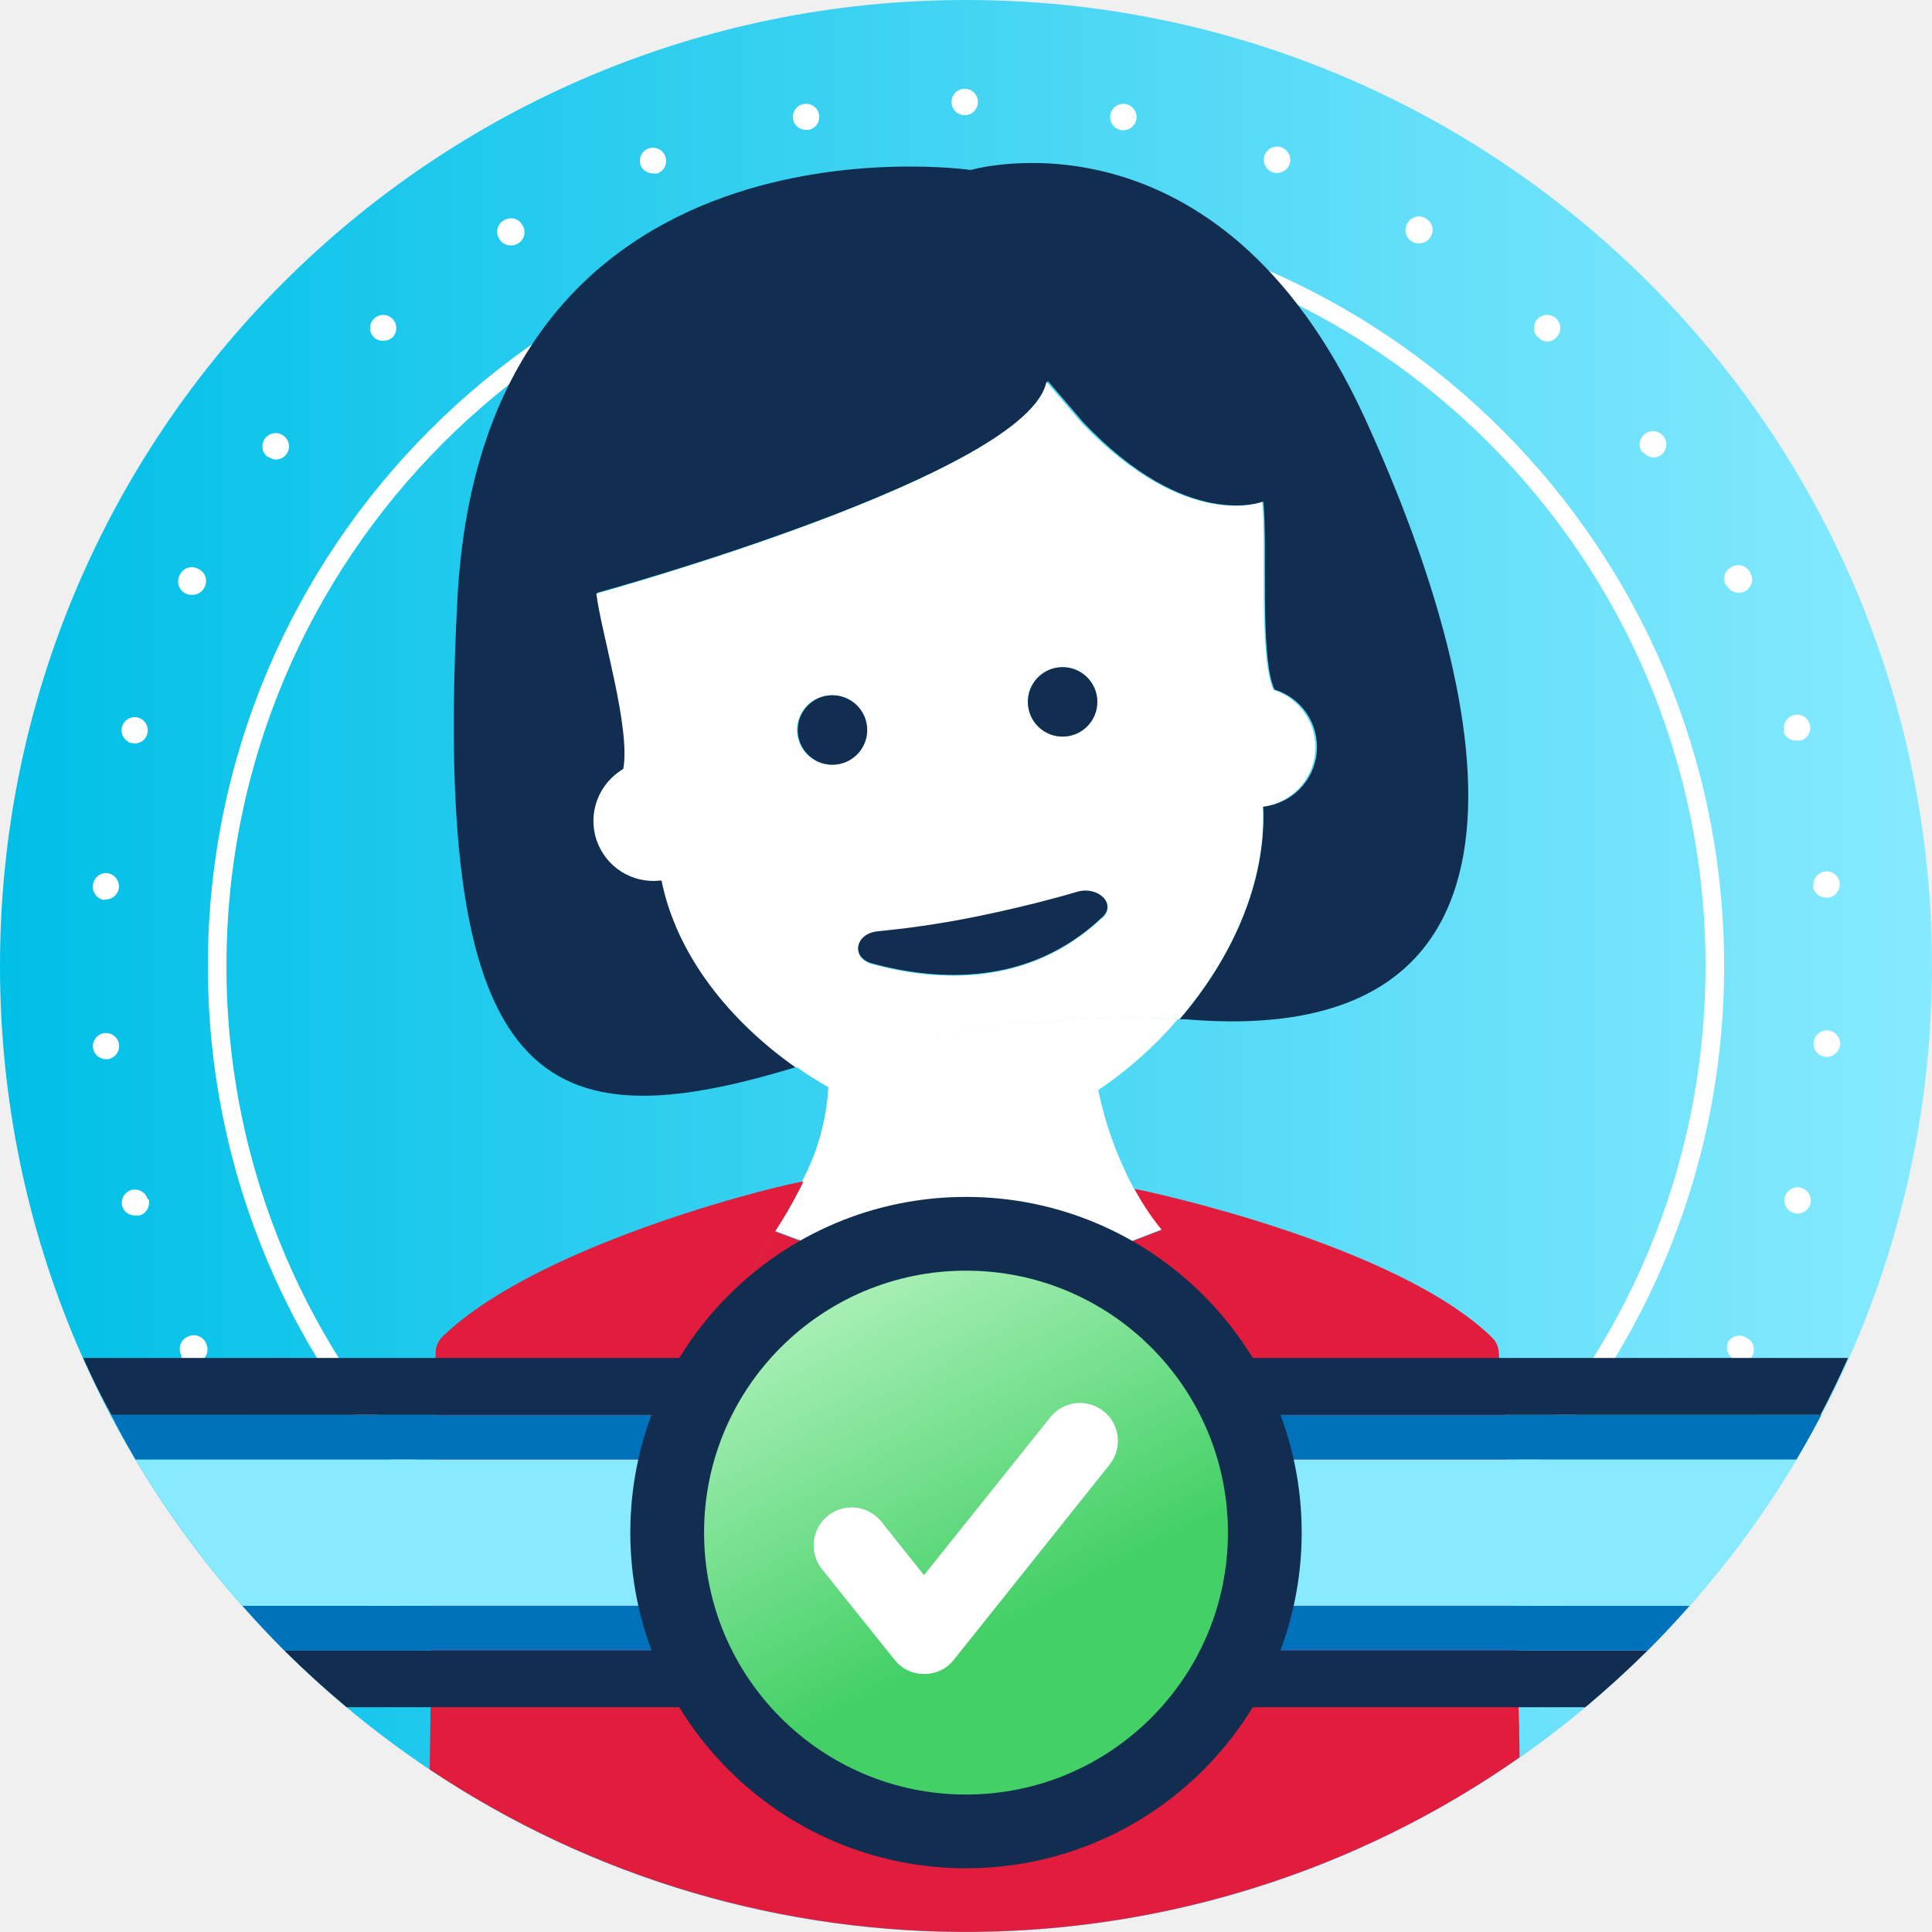
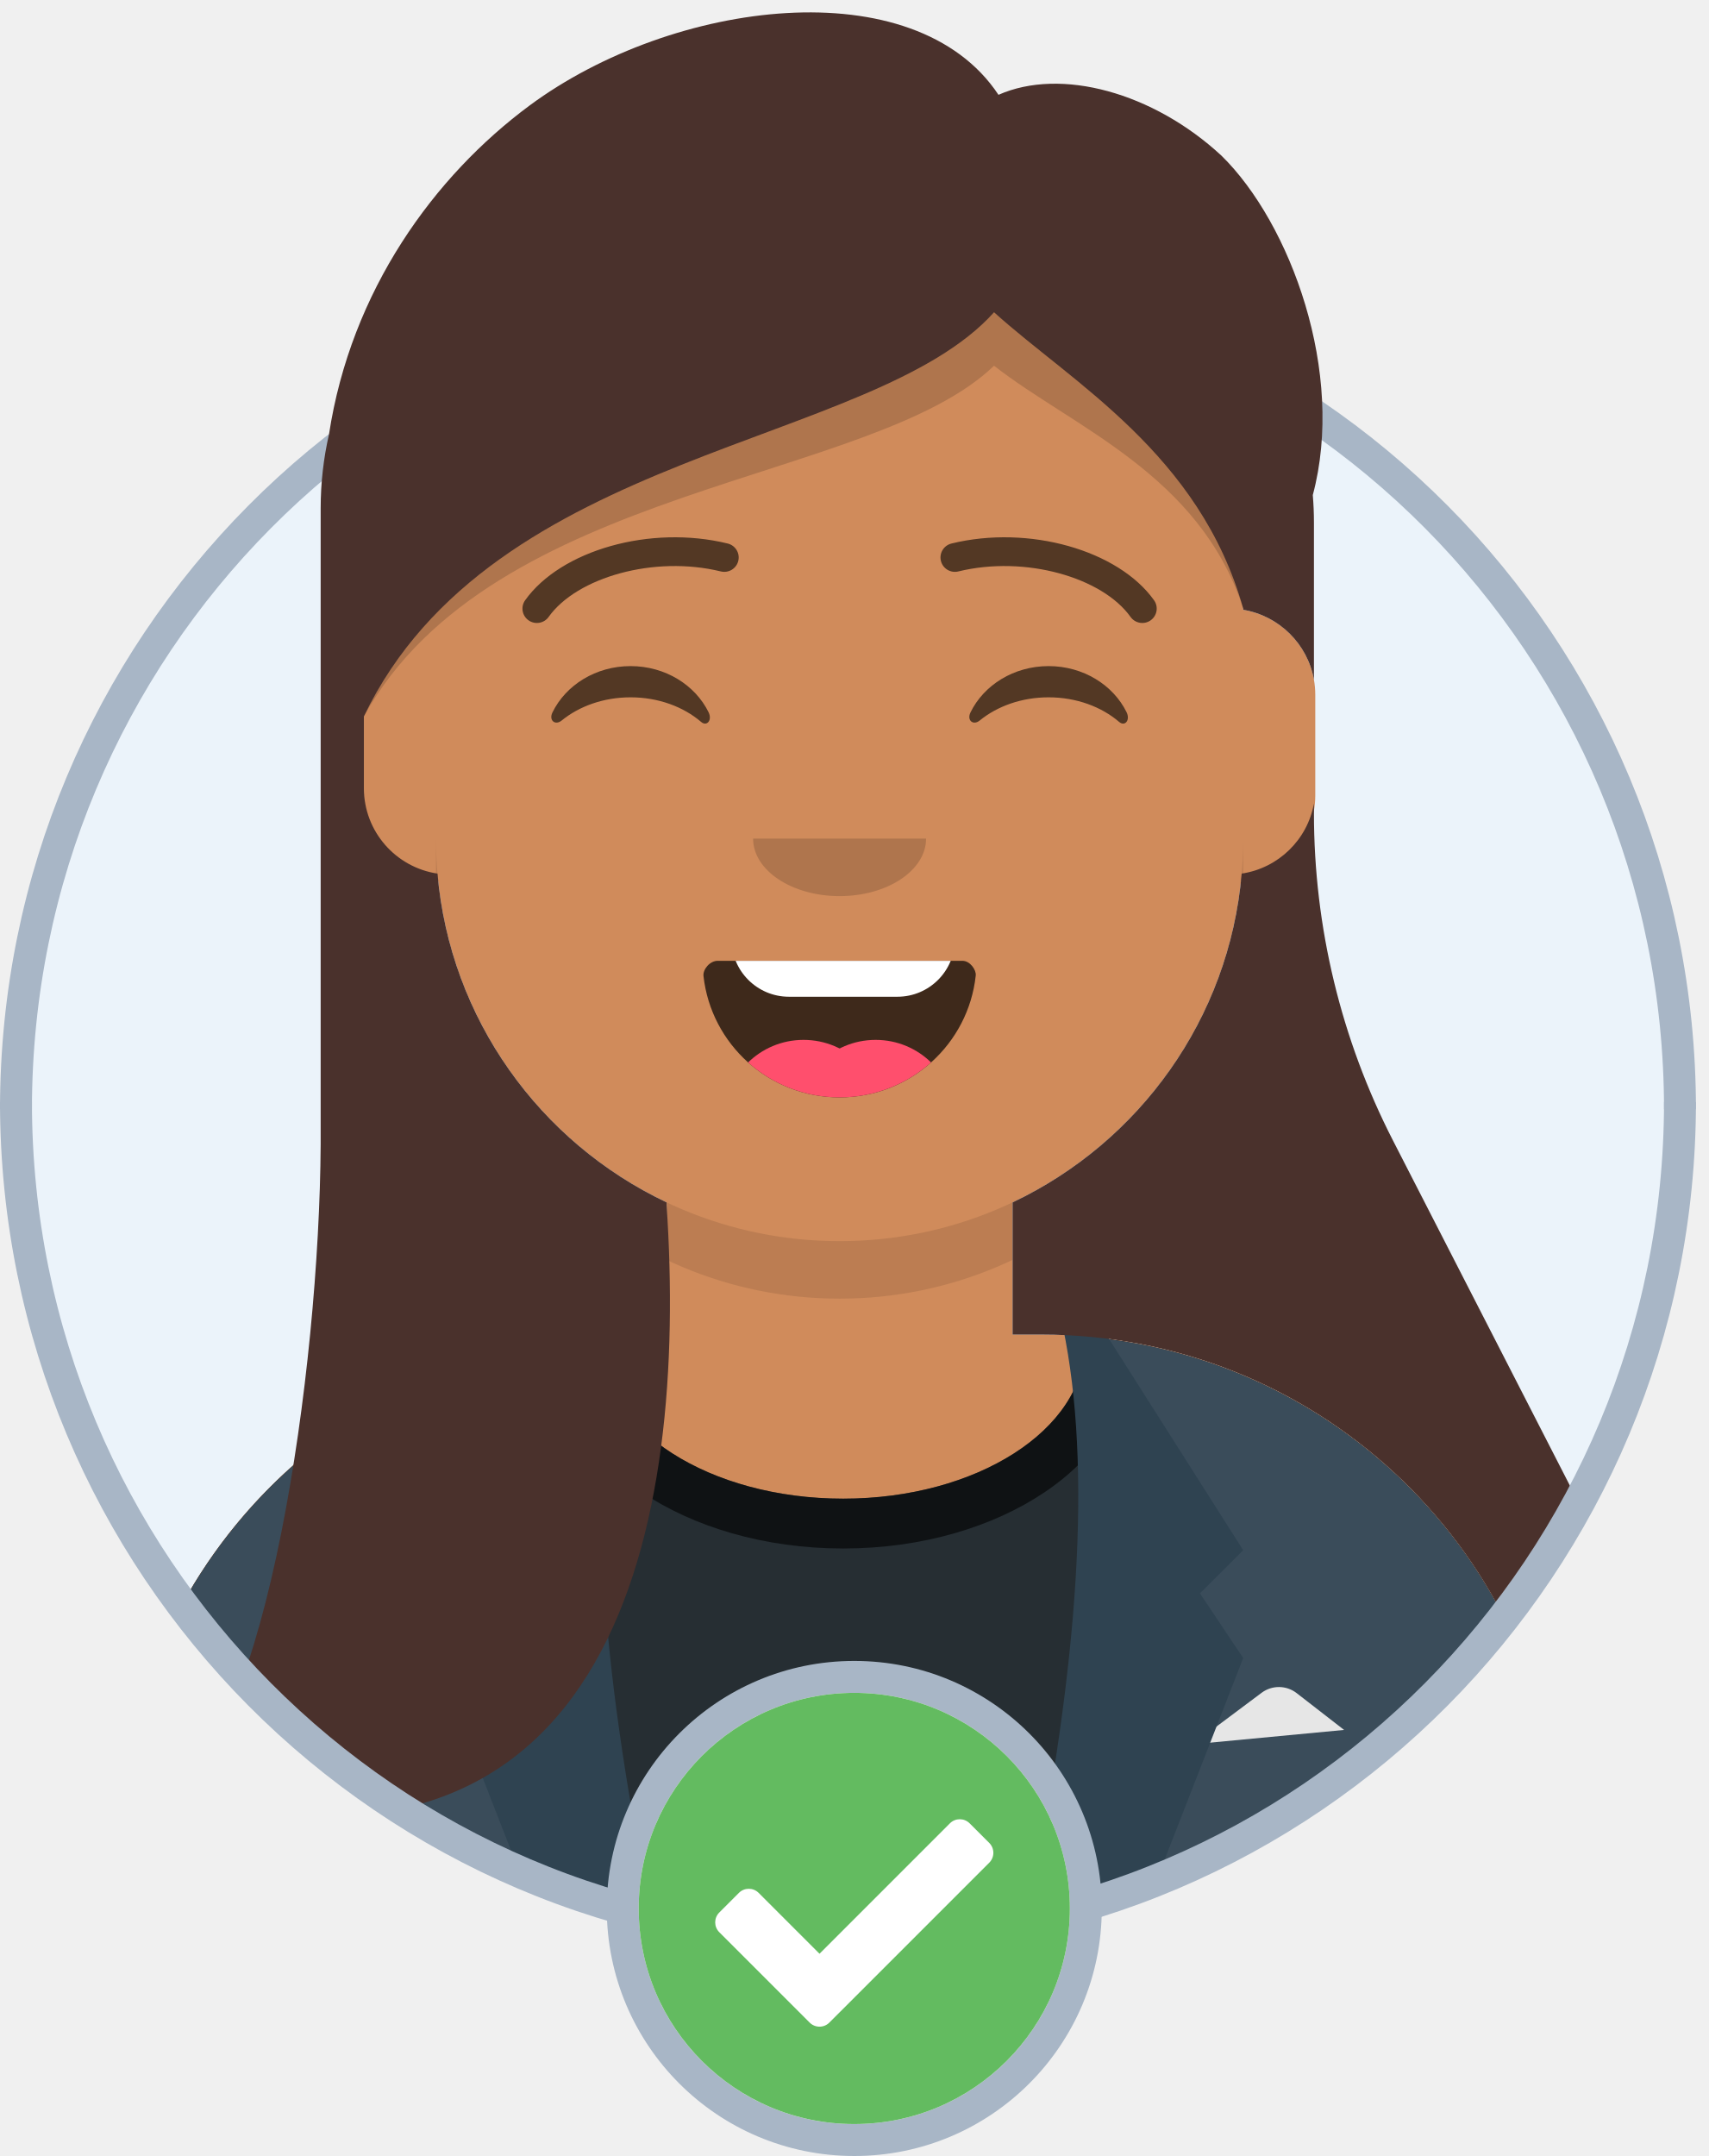
- <svg xmlns="http://www.w3.org/2000/svg" viewBox="0 0 104 104">
+ <svg xmlns="http://www.w3.org/2000/svg" xmlns:xlink="http://www.w3.org/1999/xlink" width="107px" height="135px" viewBox="0 0 107 135" version="1.1">
  <defs>
-     <linearGradient id="New_Gradient_Swatch_5" y1="52" x2="104" y2="52" gradientUnits="userSpaceOnUse">
-       <stop offset="0" stop-color="#00bfe7" />
-       <stop offset="1" stop-color="#87eaff" />
-     </linearGradient>
-     <linearGradient id="New_Gradient_Swatch_2" x1="45.44" y1="69.9" x2="54.48" y2="87.26" gradientUnits="userSpaceOnUse">
-       <stop offset="0" stop-color="#a7efb5" />
-       <stop offset="1" stop-color="#44d067" />
-     </linearGradient>
+     <path d="M55.969,65.087 L55.969,73.363 L57.775,73.363 L57.775,73.363 C75.723,73.363 90.273,87.872 90.273,105.769 L90.273,109.82 L0,109.82 L0,105.769 C0,87.872 14.55,73.363 32.498,73.363 L32.498,73.363 L34.304,73.363 L34.304,65.087 C26.523,61.401 20.931,53.869 19.998,44.955 C17.369,44.584 15.346,42.331 15.346,39.607 L15.346,33.306 C15.346,30.63 17.298,28.408 19.86,27.98 L19.86,25.205 L19.86,25.205 C19.86,11.284 31.177,0 45.136,0 L45.136,0 L45.136,0 C59.096,0 70.413,11.284 70.413,25.205 L70.413,27.98 C72.975,28.408 74.927,30.63 74.927,33.306 L74.927,39.607 C74.927,42.331 72.904,44.584 70.275,44.955 C69.342,53.869 63.75,61.401 55.969,65.087 Z" id="path-1" />
+     <path d="M55.969,65.087 L55.969,73.363 L57.775,73.363 L57.775,73.363 C75.723,73.363 90.273,87.872 90.273,105.769 L90.273,109.82 L0,109.82 L0,105.769 C0,87.872 14.55,73.363 32.498,73.363 L32.498,73.363 L34.304,73.363 L34.304,65.087 C26.523,61.401 20.931,53.869 19.998,44.955 C17.369,44.584 15.346,42.331 15.346,39.607 L15.346,33.306 C15.346,30.63 17.298,28.408 19.86,27.98 L19.86,25.205 L19.86,25.205 C19.86,11.284 31.177,0 45.136,0 L45.136,0 L45.136,0 C59.096,0 70.413,11.284 70.413,25.205 L70.413,27.98 C72.975,28.408 74.927,30.63 74.927,33.306 L74.927,39.607 C74.927,42.331 72.904,44.584 70.275,44.955 C69.342,53.869 63.75,61.401 55.969,65.087 Z" id="path-3" />
+     <path d="M60.465,0.133 C77.155,1.497 90.273,15.435 90.273,32.429 L90.273,36.457 L0,36.457 L0,32.429 C0,15.281 13.357,1.244 30.262,0.099 C30.248,0.267 30.241,0.436 30.241,0.607 C30.241,5.946 37.011,10.274 45.362,10.274 C53.713,10.274 60.483,5.946 60.483,0.607 C60.483,0.448 60.477,0.29 60.465,0.133 Z" id="path-5" />
+     <path d="M60.465,0.133 C77.155,1.497 90.273,15.435 90.273,32.429 L90.273,36.457 L0,36.457 L0,32.429 C0,15.281 13.357,1.244 30.262,0.099 C30.248,0.267 30.241,0.436 30.241,0.607 C30.241,5.946 37.011,10.274 45.362,10.274 C53.713,10.274 60.483,5.946 60.483,0.607 C60.483,0.448 60.477,0.29 60.465,0.133 Z" id="path-7" />
+     <path d="M0.053,0.958 C0.531,5.23 4.164,8.552 8.576,8.552 C13.001,8.552 16.644,5.209 17.103,0.918 C17.14,0.573 16.753,0 16.268,0 C9.546,0 4.395,0 0.942,0 C0.454,0 0.005,0.53 0.053,0.958 Z" id="path-9" />
+     <path d="M0.053,0.958 C0.531,5.23 4.164,8.552 8.576,8.552 C13.001,8.552 16.644,5.209 17.103,0.918 C17.14,0.573 16.753,0 16.268,0 C9.546,0 4.395,0 0.942,0 C0.454,0 0.005,0.53 0.053,0.958 Z" id="path-11" />
+     <rect id="path-13" x="0" y="0" width="119.16" height="126.023" />
+     <path d="M9.479,70.906 L9.479,31.076 C9.479,29.487 9.658,27.939 9.999,26.452 C11.377,17.432 16.599,10.267 22.568,5.851 C31.553,-0.792 46.69,-2.709 51.928,5.186 C55.833,3.457 61.62,5.033 65.899,9.002 C70.217,13.239 73.663,22.593 71.612,30.247 C71.66,30.817 71.684,31.393 71.684,31.974 L71.684,41.809 C71.286,39.57 69.505,37.808 67.253,37.431 L67.253,37.357 C64.529,27.664 56.524,23.215 51.65,18.803 C44.024,27.308 20.231,27.338 12.187,44.108 L12.187,48.609 C12.187,51.318 14.187,53.561 16.795,53.95 C17.581,63.063 23.231,70.79 31.144,74.538 L31.144,74.714 C32.467,94.452 28.146,119.18 0,111.62 C6.141,108.037 9.392,85.09 9.479,70.906 Z M52.81,74.538 C60.722,70.79 66.372,63.063 67.159,53.95 C69.455,53.607 71.28,51.827 71.684,49.558 L71.684,50.171 L71.684,50.171 C71.684,57.295 73.38,64.317 76.632,70.66 L88.796,94.383 C91.938,100.512 91.016,107.648 87.019,112.732 C85.744,95.997 71.723,82.815 54.615,82.815 L54.615,82.815 L52.81,82.815 L52.81,74.538 Z" id="path-15" />
  </defs>
-   <g id="Layer_1" data-name="Layer 1">
-     <circle cx="52" cy="52" r="52" fill="url(#New_Gradient_Swatch_5)" />
-     <circle cx="52" cy="52" r="40.31" fill="none" stroke="#fff" stroke-miterlimit="10" />
-     <path d="M51.29,98.51a.71.71,0,0,1,.71-.71h.13a.72.72,0,0,1,.72.71h0a.71.71,0,0,1-.71.71H52A.71.71,0,0,1,51.29,98.51Zm-8-.09h0a.7.7,0,0,1-.57-.82h0a.7.7,0,0,1,.82-.57h0a.71.71,0,0,1,.57.82h0a.71.71,0,0,1-.7.58h-.13ZM60,97.82a.72.72,0,0,1,.57-.83h0a.72.72,0,0,1,.83.57h0a.72.72,0,0,1-.57.83h-.14A.71.71,0,0,1,60,97.82ZM34.95,96a.72.72,0,0,1-.41-.92h0a.71.71,0,0,1,.92-.41h0a.71.71,0,0,1,.41.92h0a.72.72,0,0,1-.67.45h0A.81.81,0,0,1,34.95,96Zm33.29-.45a.72.72,0,0,1,.41-.92h0a.71.71,0,0,1,.92.4h0a.72.72,0,0,1-.41.92h0a.67.67,0,0,1-.26,0h0A.72.72,0,0,1,68.24,95.58ZM27.16,92.14a.71.71,0,0,1-.23-1h0a.72.72,0,0,1,1-.23h0a.72.72,0,0,1,.23,1h0a.72.72,0,0,1-.6.33h0A.74.74,0,0,1,27.16,92.14ZM76,91.84a.71.71,0,0,1,.23-1h0a.71.71,0,0,1,1,.23h0a.71.71,0,0,1-.23,1h0a.72.72,0,0,1-.38.11h0A.72.72,0,0,1,76,91.84Zm-55.75-5a.7.7,0,0,1,0-1h0a.71.71,0,0,1,1,0h0a.72.72,0,0,1,0,1h0a.73.73,0,0,1-.53.23h0A.7.7,0,0,1,20.21,86.88Zm62.66-.13a.7.7,0,0,1,0-1h0a.7.7,0,0,1,1,0h0a.7.7,0,0,1,0,1h0a.69.69,0,0,1-.48.18h0A.69.69,0,0,1,82.87,86.75Zm-68.53-6.3h0a.7.7,0,0,1,.13-1h0a.71.71,0,0,1,1,.13h0a.71.71,0,0,1-.14,1h0a.7.7,0,0,1-.43.14h0A.69.69,0,0,1,14.35,80.45Zm74.39,0a.7.7,0,0,1-.14-1h0a.71.71,0,0,1,1-.14h0a.71.71,0,0,1,.14,1h0a.72.72,0,0,1-.57.28h0A.68.68,0,0,1,88.74,80.49Zm-79-7.44a.71.71,0,0,1,.31-1h0a.71.71,0,0,1,1,.32h0a.72.72,0,0,1-.32,1h0a.75.75,0,0,1-.32.08h0A.7.7,0,0,1,9.75,73.05Zm83.61.21a.71.71,0,0,1-.32-1h0A.72.72,0,0,1,94,72h0a.72.72,0,0,1,.32,1h0a.72.72,0,0,1-.64.4h0A.76.76,0,0,1,93.35,73.26ZM6.58,64.94a.72.72,0,0,1,.49-.88h0a.72.72,0,0,1,.88.49H8a.72.72,0,0,1-.49.88h0l-.19,0h0A.72.72,0,0,1,6.58,64.94Zm90,.36a.71.71,0,0,1-.5-.87h0a.71.71,0,0,1,.88-.49h0a.71.71,0,0,1,.49.87h0a.72.72,0,0,1-.69.52h0A.53.53,0,0,1,96.57,65.3ZM5,56.38a.72.72,0,0,1,.64-.77h0a.71.71,0,0,1,.77.64h0a.71.71,0,0,1-.64.77H5.69A.72.72,0,0,1,5,56.38Zm93.27.51a.7.7,0,0,1-.64-.77h0a.71.71,0,0,1,.77-.65h0a.71.71,0,0,1,.65.77h0a.72.72,0,0,1-.71.65h-.06ZM5.62,48.45A.72.72,0,0,1,5,47.67H5A.71.71,0,0,1,5.75,47h0a.72.72,0,0,1,.65.77h0a.71.71,0,0,1-.71.65H5.62Zm92-.77a.71.71,0,0,1,.64-.77h0a.7.7,0,0,1,.77.64h0a.71.71,0,0,1-.64.77h-.07A.71.71,0,0,1,97.59,47.68ZM7.06,40a.72.72,0,0,1-.49-.88h0a.71.71,0,0,1,.87-.49h0a.72.72,0,0,1,.49.88h0a.7.7,0,0,1-.68.51h0Zm89-.62h0a.71.71,0,0,1,.48-.88h0a.71.71,0,0,1,.88.49h0a.71.71,0,0,1-.48.87h0a.67.67,0,0,1-.2,0h0A.71.71,0,0,1,96,39.38ZM10,31.95a.71.71,0,0,1-.32-1h0a.7.7,0,0,1,1-.32h0a.71.71,0,0,1,.32,1h0a.71.71,0,0,1-.64.39h0A.69.69,0,0,1,10,31.95Zm82.91-.43h0a.7.7,0,0,1,.31-1h0a.71.71,0,0,1,1,.32h0a.71.71,0,0,1-.31,1h0a.74.74,0,0,1-.32.07h0A.72.72,0,0,1,92.95,31.51Zm-78.5-6.92a.71.71,0,0,1-.14-1h0a.71.71,0,0,1,1-.14h0a.71.71,0,0,1,.14,1h0a.72.72,0,0,1-.57.28h0A.73.73,0,0,1,14.45,24.59Zm74-.24a.71.71,0,0,1,.14-1h0a.71.71,0,0,1,1,.13h0a.71.71,0,0,1-.13,1h0a.74.74,0,0,1-.43.14h0A.7.7,0,0,1,88.48,24.35ZM20.13,18.16a.7.7,0,0,1,0-1h0a.71.71,0,0,1,1,0h0a.72.72,0,0,1,0,1h0a.72.72,0,0,1-.48.18h0A.68.68,0,0,1,20.13,18.16Zm62.65,0a.71.71,0,0,1,0-1h0a.7.7,0,0,1,1,0h0a.7.7,0,0,1,0,1h0a.68.68,0,0,1-.52.23h0A.75.75,0,0,1,82.77,18.12ZM26.88,12.87a.7.7,0,0,1,.23-1h0a.7.7,0,0,1,1,.23h0a.7.7,0,0,1-.22,1h0a.65.65,0,0,1-.37.11h0A.7.7,0,0,1,26.88,12.87ZM76,13a.72.72,0,0,1-.23-1h0a.71.71,0,0,1,1-.23h0a.71.71,0,0,1,.23,1h0a.72.72,0,0,1-.61.33h0A.69.69,0,0,1,76,13ZM34.49,8.91A.71.71,0,0,1,34.89,8h0a.71.71,0,0,1,.92.41h0a.71.71,0,0,1-.41.92h0a.65.65,0,0,1-.26,0h0A.7.7,0,0,1,34.49,8.91Zm34,.36a.71.71,0,0,1-.41-.92h0A.71.71,0,0,1,69,7.94h0a.72.72,0,0,1,.41.92h0a.73.73,0,0,1-.67.45h0A.81.81,0,0,1,68.47,9.27ZM42.69,6.43a.71.71,0,0,1,.57-.83h0a.71.71,0,0,1,.83.57h0a.7.7,0,0,1-.57.82h-.13A.71.71,0,0,1,42.69,6.43ZM60.34,7a.71.71,0,0,1-.57-.82h0a.71.71,0,0,1,.82-.58h0a.72.72,0,0,1,.58.83h0a.72.72,0,0,1-.7.58h-.13ZM51.22,5.49a.71.71,0,0,1,.71-.71h0a.71.71,0,0,1,.71.71h0a.71.71,0,0,1-.71.71h0A.71.71,0,0,1,51.22,5.49Z" fill="#fff" />
-   </g>
-   <g id="Layer_2" data-name="Layer 2">
-     <path d="M43,64.09l.13-.24Z" fill="none" />
-     <path d="M35.68,47.35h-.06a3.23,3.23,0,0,1-2-6c.41-2.19-1.19-7.33-1.45-9.45,0,0,23.2-6.36,24.23-11.4l1.91,2.23C63.91,28.64,68,27,68,27c.26,2.11-.21,8.42.61,10.12A3.23,3.23,0,0,1,68,43.42H68c.18,4.17-1.76,8.26-4.5,11.45l.34,0c19.88,1.68,17-16.23,9.64-32.34C65.56,5.25,52.26,9.15,52.26,9.15S26,5.34,24.62,32.3c-1.39,26.52,4.76,29.24,18.2,25.15l.1,0C39.44,55,36.51,51.46,35.68,47.35Z" fill="#112e51" />
-     <path d="M43.13,63.85l-.13.24a21.79,21.79,0,0,1-1.27,2.17l10.43,3.9,10.42-4A14.71,14.71,0,0,1,61,63.91h0a19.47,19.47,0,0,1-1.88-5.23,21.38,21.38,0,0,0,4.29-3.82c-8.57-.62-19.49,2.26-20.57,2.55.57.4,1.15.78,1.75,1.11a12.28,12.28,0,0,1-1.42,5.08h0Z" fill="#fff" />
-     <path d="M63.48,54.87c2.75-3.19,4.69-7.28,4.5-11.45H68a3.23,3.23,0,0,0,.55-6.28c-.82-1.7-.36-8-.61-10.12,0,0-4.06,1.63-9.7-4.24l-1.91-2.23c-1,5-24.23,11.4-24.23,11.4.26,2.11,1.86,7.26,1.45,9.45a3.23,3.23,0,0,0,2,6h.06c.83,4.11,3.76,7.63,7.23,10.07C44,57.13,54.92,54.24,63.48,54.87ZM57,35.92A1.87,1.87,0,1,1,55.34,38,1.87,1.87,0,0,1,57,35.92ZM45,41.15a1.87,1.87,0,1,1,1.63-2.09A1.87,1.87,0,0,1,45,41.15Zm14.32,8.27c-4,3.77-8.94,3.41-12.37,2.48-1.16-.32-.93-1.61.31-1.73a51.19,51.19,0,0,0,6-.94c2-.44,3.56-.84,4.74-1.19S60.12,48.69,59.35,49.42Z" fill="#fff" />
-     <circle cx="44.81" cy="39.29" r="1.87" transform="translate(-4.41 5.7) rotate(-6.93)" fill="#112e51" />
-     <circle cx="57.2" cy="37.78" r="1.87" transform="translate(-4.14 7.18) rotate(-6.93)" fill="#112e51" />
-     <path d="M58,48c-1.18.35-2.73.76-4.74,1.19a51.19,51.19,0,0,1-6,.94c-1.24.12-1.47,1.41-.31,1.73,3.42.93,8.4,1.29,12.37-2.48C60.12,48.69,59.14,47.68,58,48Z" fill="#112e51" />
-     <path d="M80.32,72c-5.13-5-18.56-7.89-19.25-8a13.84,13.84,0,0,0,1.71,2.5C72.11,77.14,62,81.88,62,81.88L52.2,85.95,40,81.07a16.1,16.1,0,0,1,1.63-14.65A25.21,25.21,0,0,0,43,64.09l.13-.24.11-.24c-.33-.05-14.07,3.15-19.43,8.35a1.2,1.2,0,0,0-.36.86l-.32,22.43A52,52,0,0,0,81.8,94.6c-.09-9.29-1.12-21.78-1.12-21.78A1.2,1.2,0,0,0,80.32,72Z" fill="#e21c3d" />
-     <path d="M43.25,63.61h0l-.11.24Z" fill="#e21c3d" />
-     <path d="M62.57,66.19l-10.42,4-10.43-3.9A21.79,21.79,0,0,0,43,64.09a25.21,25.21,0,0,1-1.38,2.33A16.1,16.1,0,0,0,40,81.07L52.2,85.95,62,81.88s10.14-4.74.81-15.46a13.84,13.84,0,0,1-1.71-2.5h0A14.71,14.71,0,0,0,62.57,66.19Z" fill="#e21c3d" />
-     <path d="M98,76.16q.79-1.5,1.48-3.06h-95Q5.17,74.66,6,76.16Z" fill="#112e51" />
-     <path d="M15.3,88.84q1.61,1.6,3.36,3.06H85.34q1.74-1.46,3.36-3.06Z" fill="#112e51" />
-     <path d="M7.3,78.57H96.7q.7-1.18,1.34-2.4H6Q6.6,77.38,7.3,78.57Z" fill="#0071bb" />
-     <path d="M15.3,88.84H88.7c.78-.77,1.52-1.58,2.25-2.4H13.05C13.78,87.26,14.52,88.06,15.3,88.84Z" fill="#0071bb" />
-     <path d="M13.05,86.44h77.9a52.15,52.15,0,0,0,5.75-7.87H7.3A52.15,52.15,0,0,0,13.05,86.44Z" fill="#87eaff" />
-     <circle cx="52" cy="82.5" r="18.07" fill="#112e51" />
-     <circle cx="52" cy="82.5" r="14.1" fill="url(#New_Gradient_Swatch_2)" />
-     <path d="M49.75,90.11a2,2,0,0,1-1.6-.77l-3.9-4.87a2,2,0,0,1,3.19-2.56l2.3,2.88,6.8-8.5a2,2,0,0,1,3.19,2.55L51.35,89.34A2,2,0,0,1,49.75,90.11Z" fill="#fff" />
+   <g id="Page-1" stroke="none" stroke-width="1" fill="none" fill-rule="evenodd">
+     <g id="icon-consent-verified" transform="translate(-7, -6)">
+       <ellipse id="Oval" fill="#EBF3FA" fill-rule="nonzero" cx="60.105" cy="75.457" rx="52.105" ry="52.457" />
+       <path d="M112.211,75.457 C112.211,46.486 88.882,23 60.105,23 C31.328,23 8,46.486 8,75.457" id="Shape" stroke="#A8B6C6" stroke-width="2" />
+       <g id="avataaars">
+         <g id="Body" transform="translate(14.44368, 16.20294)">
+           <g id="Skin/👶🏽-03-Brown-Clipped">
+             <g>
+               <mask id="mask-2" fill="white">
+                 <use xlink:href="#path-1" />
+               </mask>
+               <g id="path-1" />
+               <g id="Skin/👶🏽-03-Brown" mask="url(#mask-2)">
+                 <g transform="translate(-15, 0)" id="Color">
+                   <g transform="translate(0.331831, 0)">
+                     <g id="Group" fill="#D08B5B" fill-rule="nonzero">
+                       <path d="M2.417,109.82 L0.224,109.82 L0.222,107.327 C0.936,108.174 1.668,109.005 2.417,109.82 Z M119.385,0 L119.385,57.057 L114.102,57.058 C114.102,83.252 95.302,105.068 70.423,109.821 L50.026,109.821 C25.147,105.068 6.347,83.252 6.347,57.058 L0.224,57.057 L0.224,0 L119.385,0 Z M119.387,108.307 L119.385,109.82 L118.032,109.82 C118.49,109.321 118.942,108.817 119.387,108.307 Z" id="Combined-Shape" />
+                     </g>
+                   </g>
+                 </g>
+               </g>
+             </g>
+           </g>
+           <g id="Neck-Shadow-Clipped">
+             <g>
+               <mask id="mask-4" fill="white">
+                 <use xlink:href="#path-3" />
+               </mask>
+               <g id="path-3" />
+               <path d="M70.413,35.556 L70.413,45.908 C70.413,59.828 59.096,71.113 45.136,71.113 C31.177,71.113 19.86,59.828 19.86,45.908 L19.86,35.556 L19.86,42.308 C19.86,56.228 31.177,67.512 45.136,67.512 C59.096,67.512 70.413,56.228 70.413,42.308 L70.413,35.556 Z" id="Neck-Shadow" fill-opacity="0.1" fill="#000000" fill-rule="nonzero" mask="url(#mask-4)" />
+             </g>
+           </g>
+         </g>
+         <g id="Clothing/Blazer-+-Shirt" transform="translate(14.44368, 89.11619)">
+           <g id="Shirt" transform="translate(0, 0.450082)">
+             <g id="Color/Palette/Black-Clipped">
+               <g>
+                 <mask id="mask-6" fill="white">
+                   <use xlink:href="#path-5" />
+                 </mask>
+                 <g id="path-5" />
+                 <g id="Color/Palette/Black" mask="url(#mask-6)">
+                   <g transform="translate(-15, -14)" id="🖍Color">
+                     <g transform="translate(0.331831, 0.947629)">
+                       <g id="Group" fill="#262E33" fill-rule="nonzero">
+                         <path d="M2.417,49.51 L0.224,49.509 L0.223,47.016 C0.937,47.863 1.668,48.694 2.417,49.51 Z M70.421,49.51 L50.028,49.51 C26.186,44.956 7.926,24.732 6.444,0.001 L114.005,0.001 C112.523,24.732 94.263,44.956 70.421,49.51 Z M119.387,47.996 L119.385,49.509 L118.032,49.51 C118.49,49.011 118.941,48.506 119.387,47.996 Z" id="Combined-Shape" />
+                       </g>
+                     </g>
+                   </g>
+                 </g>
+               </g>
+             </g>
+             <g id="Shadowy-Clipped">
+               <g>
+                 <mask id="mask-8" fill="white">
+                   <use xlink:href="#path-7" />
+                 </mask>
+                 <g id="path-7" />
+                 <g id="Shadowy" opacity="0.6" mask="url(#mask-8)">
+                   <g transform="translate(27, -12)" id="Hola-👋🏼">
+                     <g transform="translate(0.081898, 0.747956)">
+                       <g id="Group" fill="#000000" fill-rule="nonzero">
+                         <ellipse id="Oval" cx="18.28" cy="12.534" rx="17.89" ry="12.113" />
+                       </g>
+                     </g>
+                   </g>
+                 </g>
+               </g>
+             </g>
+           </g>
+           <g id="Blazer" transform="translate(3.44898, 0)" fill-rule="nonzero">
+             <path d="M56.234,0.528 C68.21,1.22 78.447,8.378 83.484,18.553 C76.503,26.893 67.034,33.089 56.214,36.008 C57.597,30.77 58.388,24.7 58.388,18.228 C58.388,11.79 57.605,5.748 56.234,0.528 Z M27.598,0.505 C26.224,5.73 25.438,11.78 25.438,18.228 C25.438,24.653 26.218,30.683 27.583,35.895 C16.668,32.854 7.15,26.472 0.21,17.924 C5.421,7.956 15.675,1.028 27.598,0.505 Z" id="Combined-Shape" fill="#3A4C5A" />
+             <path d="M63.804,26.105 L68.118,22.879 L68.118,22.879 C68.769,22.392 69.667,22.4 70.309,22.898 L73.283,25.205 L63.804,26.105 Z" id="Pocket-hanky" fill="#E6E6E6" />
+             <path d="M27.695,1.13686838e-13 C25.906,8.622 26.629,20.78 29.862,36.474 C26.987,35.809 24.199,34.913 21.521,33.807 L16.411,20.704 L19.119,16.653 L16.411,13.953 L24.987,0.45 C25.902,0.166 26.805,0.016 27.695,1.13686838e-13 Z" id="Combined-Shape" fill="#2F4351" />
+             <path d="M55.68,1.13686838e-13 C56.57,0.016 57.473,0.166 58.388,0.45 L58.388,0.45 L66.964,13.953 L64.256,16.653 L66.964,20.704 L61.7,34.206 C59.053,35.237 56.303,36.065 53.471,36.672 C56.74,20.882 57.476,8.658 55.68,1.13686838e-13 Z" id="Combined-Shape" fill="#2F4351" />
+           </g>
+         </g>
+         <g id="Face" transform="translate(39.72012, 39.60719)">
+           <g id="Mouth/Smile" transform="translate(11.28412, 26.55482)">
+             <g id="Mouth" fill="#000000" fill-opacity="0.7" fill-rule="nonzero">
+               <path d="M0.053,0.958 C0.531,5.23 4.164,8.552 8.576,8.552 C13.001,8.552 16.644,5.209 17.103,0.918 C17.14,0.573 16.753,0 16.268,0 C9.546,0 4.395,0 0.942,0 C0.454,0 0.005,0.53 0.053,0.958 Z" id="react-path-50" />
+             </g>
+             <g id="Teeth-Clipped">
+               <g>
+                 <mask id="mask-10" fill="white">
+                   <use xlink:href="#path-9" />
+                 </mask>
+                 <g id="path-9" />
+                 <rect id="Teeth" fill="#FFFFFF" fill-rule="nonzero" mask="url(#mask-10)" x="1.805" y="-4.951" width="13.992" height="7.201" rx="3.601" />
+               </g>
+             </g>
+             <g id="Tongue-Clipped">
+               <g>
+                 <mask id="mask-12" fill="white">
+                   <use xlink:href="#path-11" />
+                 </mask>
+                 <g id="path-11" />
+                 <g id="Tongue" mask="url(#mask-12)">
+                   <g transform="translate(1, 4)" id="Group">
+                     <g transform="translate(0.354095, 0.950899)">
+                       <g fill="#FF4F6D" fill-rule="nonzero" id="Oval">
+                         <ellipse cx="4.965" cy="4.951" rx="4.965" ry="4.951" />
+                         <ellipse cx="9.479" cy="4.951" rx="4.965" ry="4.951" />
+                       </g>
+                     </g>
+                   </g>
+                 </g>
+               </g>
+             </g>
+           </g>
+           <g id="Nose/Default" transform="translate(14.44368, 18.90343)" fill="#000000" fill-opacity="0.16" fill-rule="nonzero">
+             <path d="M0,0 C0,1.989 2.425,3.601 5.416,3.601 L5.416,3.601 C8.408,3.601 10.833,1.989 10.833,0" id="Nose" />
+           </g>
+           <g id="Eyes/Happy-😁" transform="translate(1.80546, 8.101472)" fill="#000000" fill-opacity="0.6" fill-rule="nonzero">
+             <path d="M0.072,2.902 C0.906,1.192 2.782,0 4.964,0 C7.138,0 9.009,1.184 9.847,2.884 C10.096,3.389 9.741,3.802 9.384,3.496 C8.278,2.547 6.707,1.955 4.964,1.955 C3.276,1.955 1.748,2.511 0.649,3.408 C0.247,3.736 -0.171,3.402 0.072,2.902 Z" id="Squint" />
+             <path d="M26.251,2.902 C27.085,1.192 28.962,0 31.143,0 C33.317,0 35.188,1.184 36.026,2.884 C36.275,3.389 35.921,3.802 35.563,3.496 C34.457,2.547 32.886,1.955 31.143,1.955 C29.455,1.955 27.928,2.511 26.828,3.408 C26.426,3.736 26.008,3.402 26.251,2.902 Z" id="Squint" />
+           </g>
+           <g id="Eyebrow/Outline/Default" fill="#000000" fill-opacity="0.6" fill-rule="nonzero">
+             <g id="I-Browse">
+               <path d="M1.639,5.022 C3.406,2.543 8.25,1.153 12.423,2.174 C12.907,2.293 13.396,1.998 13.515,1.515 C13.634,1.032 13.338,0.545 12.854,0.426 C8.007,-0.761 2.398,0.849 0.167,3.979 C-0.122,4.385 -0.027,4.947 0.38,5.235 C0.786,5.523 1.35,5.428 1.639,5.022 Z" id="Eyebrow" />
+               <path d="M27.818,5.022 C29.585,2.543 34.429,1.153 38.602,2.174 C39.086,2.293 39.575,1.998 39.694,1.515 C39.813,1.032 39.517,0.545 39.033,0.426 C34.187,-0.761 28.577,0.849 26.346,3.979 C26.057,4.385 26.153,4.947 26.559,5.235 C26.965,5.523 27.529,5.428 27.818,5.022 Z" id="Eyebrow" transform="translate(32.94971, 2.718133) scale(-1, 1) translate(-32.94971, -2.718133) " />
+             </g>
+           </g>
+         </g>
+         <g id="Top">
+           <g id="Top/Long-Hair/Straight-Clipped">
+             <g>
+               <mask id="mask-14" fill="white">
+                 <use xlink:href="#path-13" />
+               </mask>
+               <g id="path-13" />
+               <g id="Top/Long-Hair/Straight" mask="url(#mask-14)">
+                 <g transform="translate(17, 6)" id="Group">
+                   <g transform="translate(0.603234, 0.751226)">
+                     <g>
+                       <g id="Hair">
+                         <g id="Skin/👶🏽-03-Brown-Clipped">
+                           <g>
+                             <mask id="mask-16" fill="white">
+                               <use xlink:href="#path-15" />
+                             </mask>
+                             <g id="path-15" />
+                             <g id="Skin/👶🏽-03-Brown" mask="url(#mask-16)">
+                               <g transform="translate(-1, 0)" id="Color">
+                                 <g transform="translate(0.77551, 0)">
+                                   <g id="Group" fill="#4A312C" fill-rule="nonzero">
+                                     <path d="M119.387,82.305 L119.385,126.023 L93.41,126.024 C106.455,114.944 115.811,99.675 119.387,82.305 Z M119.385,0 L119.385,66.509 L96.499,66.509 C96.499,96.18 72.377,120.234 42.621,120.234 C25.412,120.234 10.087,112.188 0.223,99.663 L0.224,0 L119.385,0 Z" id="Combined-Shape" />
+                                   </g>
+                                 </g>
+                               </g>
+                             </g>
+                           </g>
+                         </g>
+                       </g>
+                       <path d="M12.187,44.108 C20.231,29.554 44.024,29.528 51.65,22.148 C56.514,25.969 64.496,28.925 67.237,37.298 C64.496,27.646 56.514,23.206 51.65,18.803 C44.024,27.308 20.231,27.338 12.187,44.108 Z" id="Shadow" fill-opacity="0.16" fill="#000000" fill-rule="nonzero" />
+                     </g>
+                   </g>
+                 </g>
+               </g>
+             </g>
+           </g>
+         </g>
+       </g>
+       <path d="M8,75 C8,103.971 31.328,127.457 60.105,127.457 L60.105,127.457 C88.882,127.457 112.211,103.971 112.211,75" id="Path" stroke="#A8B6C6" stroke-width="2" />
+       <g id="Group-4" transform="translate(46, 111)" fill-rule="nonzero">
+         <circle id="Oval" stroke="#A8B6C6" stroke-width="2" fill="#FFFFFF" cx="14.5" cy="14.5" r="14.5" />
+         <g id="icon-/-badges-/-checkmark" transform="translate(1, 1)" fill="#63BB60">
+           <path d="M27,13.499 C27,20.956 20.956,26.999 13.5,26.999 C6.044,26.999 0,20.956 0,13.499 C0,6.043 6.044,5.32907052e-15 13.5,5.32907052e-15 C20.956,5.32907052e-15 27,6.043 27,13.499 Z M11.938,20.647 L21.955,10.632 C22.295,10.291 22.295,9.74 21.955,9.399 L20.723,8.168 C20.383,7.828 19.831,7.828 19.491,8.168 L11.323,16.336 L7.509,12.522 C7.169,12.183 6.617,12.183 6.277,12.522 L5.045,13.755 C4.705,14.094 4.705,14.645 5.045,14.986 L10.707,20.647 C11.047,20.987 11.598,20.987 11.938,20.647 Z" id="Shape" />
+         </g>
+       </g>
+     </g>
  </g>
</svg>
